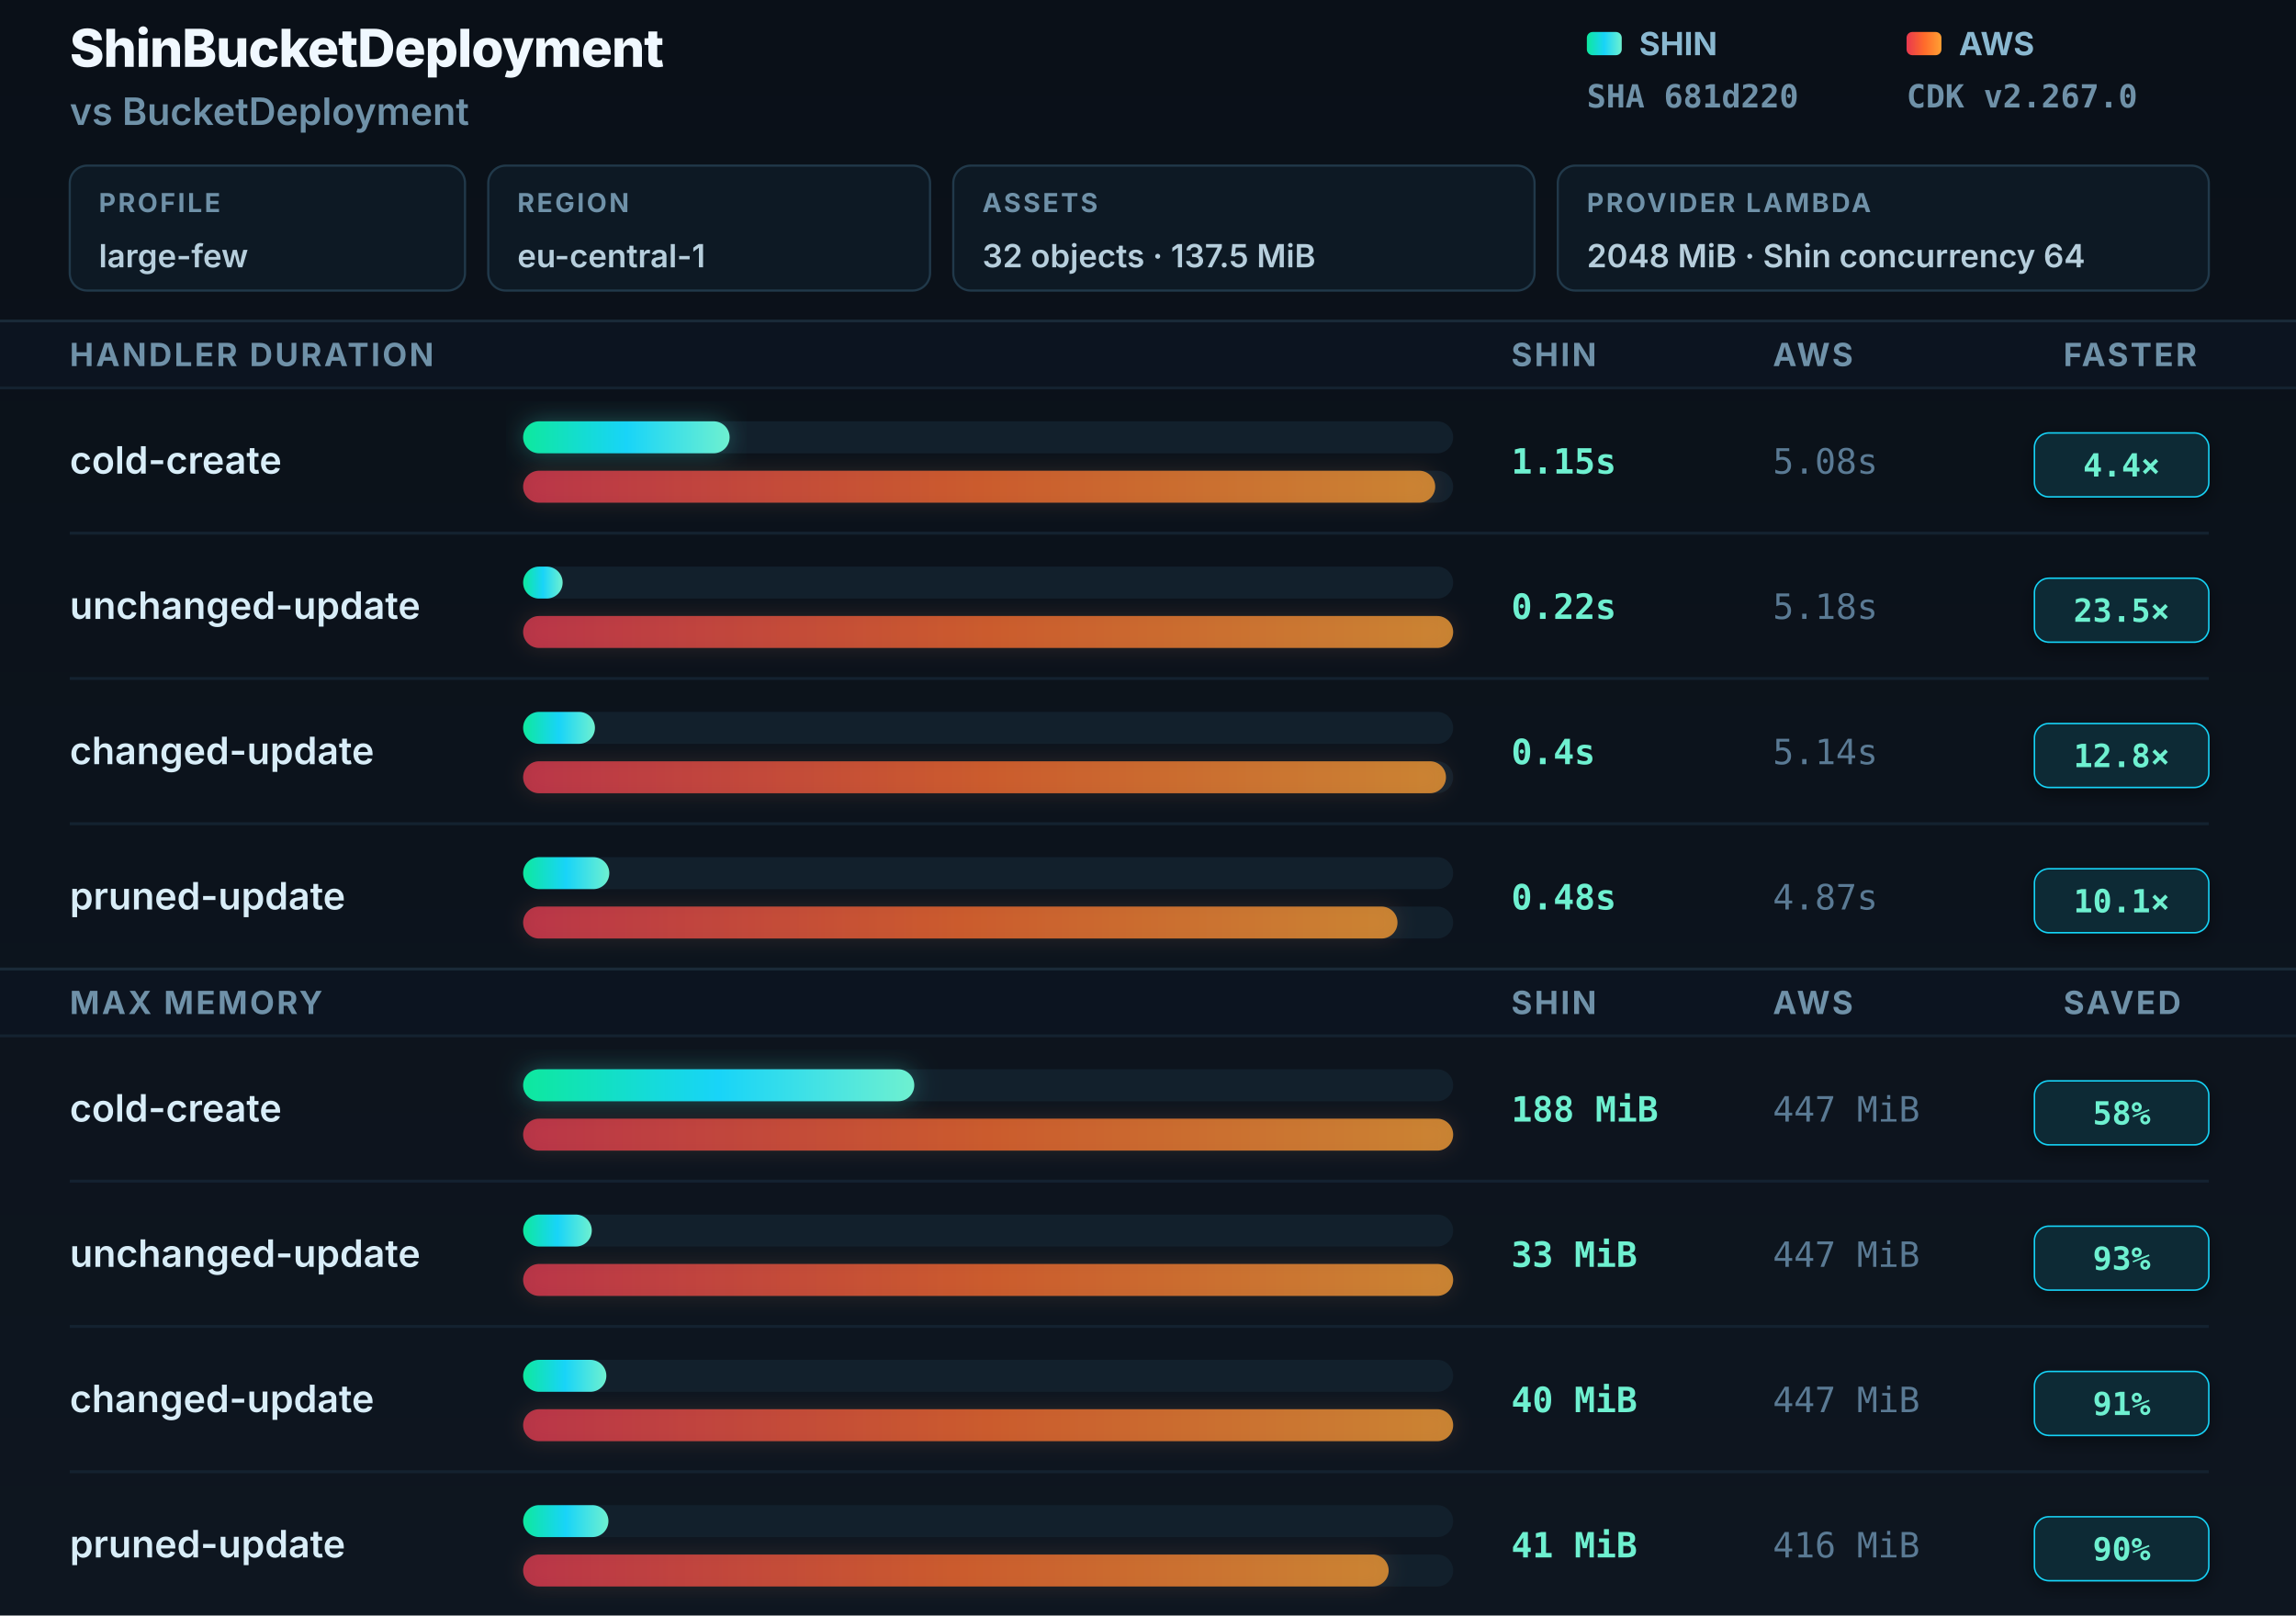
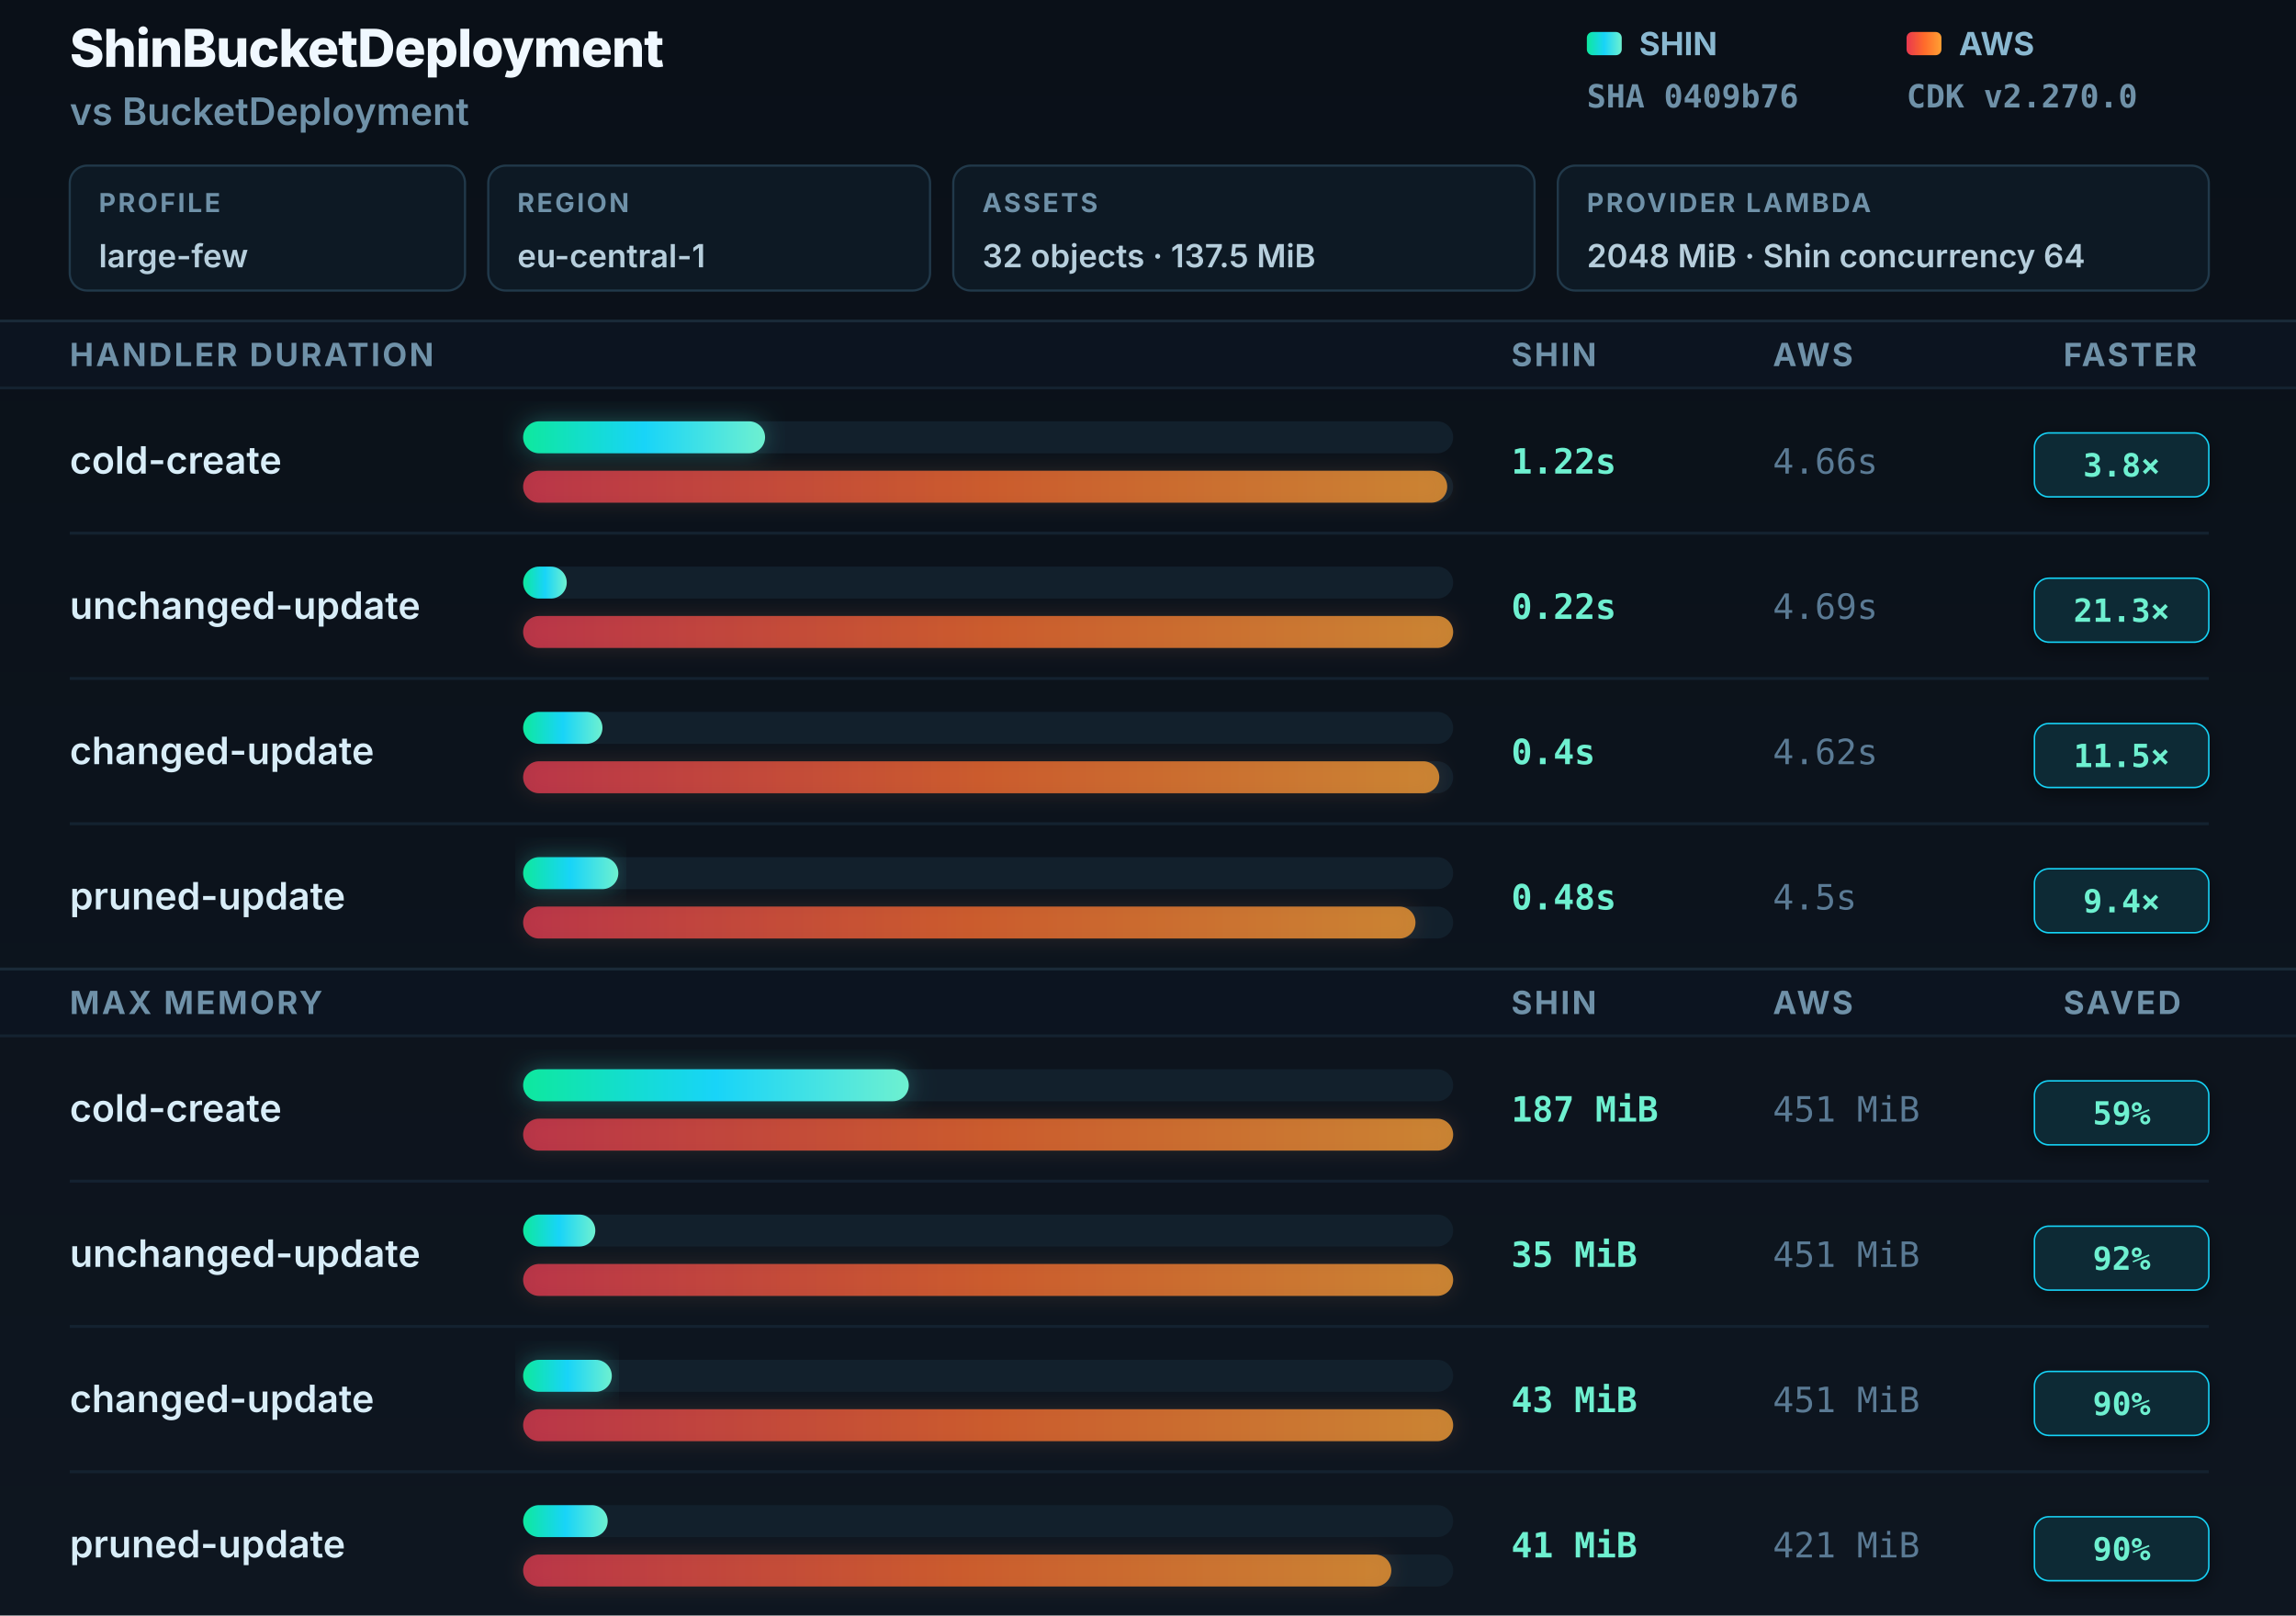
<svg xmlns="http://www.w3.org/2000/svg" width="790" height="556" viewBox="0 0 790 556" role="img" aria-labelledby="title desc">
  <defs>
    <linearGradient id="shin" x1="0" y1="0" x2="1" y2="0">
      <stop offset="0" stop-color="#0ee89e" />
      <stop offset="0.5" stop-color="#18d4f8" />
      <stop offset="1" stop-color="#6ef0d0" />
    </linearGradient>
    <linearGradient id="aws" x1="0" y1="0" x2="1" y2="0">
      <stop offset="0" stop-color="#e8384f" />
      <stop offset="0.5" stop-color="#ff6a2b" />
      <stop offset="1" stop-color="#ffa033" />
    </linearGradient>
    <linearGradient id="bgGrad" x1="0" y1="0" x2="0" y2="1">
      <stop offset="0" stop-color="#0a1018" />
      <stop offset="1" stop-color="#0e1620" />
    </linearGradient>
    <filter id="gS" x="-8%" y="-60%" width="116%" height="220%">
      <feGaussianBlur in="SourceGraphic" stdDeviation="4" />
      <feColorMatrix type="matrix" values="0 0 0 0 0.06 0 0 0 0 0.85 0 0 0 0 0.7 0 0 0 0.6 0" />
    </filter>
    <filter id="gA" x="-8%" y="-60%" width="116%" height="220%">
      <feGaussianBlur in="SourceGraphic" stdDeviation="3.5" />
      <feColorMatrix type="matrix" values="0 0 0 0 0.95 0 0 0 0 0.35 0 0 0 0 0.15 0 0 0 0.4 0" />
    </filter>
    <filter id="badgeShadow" x="-20%" y="-30%" width="140%" height="160%">
      <feDropShadow dx="0" dy="2" stdDeviation="3" flood-color="#000" flood-opacity="0.4" />
    </filter>
  </defs>
  <rect width="790" height="556" fill="url(#bgGrad)" />
  <text x="24" y="23" font-family="Inter, -apple-system, sans-serif" font-size="18" font-weight="800" fill="#f0f8ff" letter-spacing="-0.3">ShinBucketDeployment</text>
  <text x="24" y="43" font-family="Inter, -apple-system, sans-serif" font-size="13" font-weight="600" fill="#6f91a8">vs BucketDeployment</text>
  <rect x="24" y="57" width="136" height="43" rx="6" fill="#0d1924" stroke="#21394a" stroke-width="0.75" />
  <text x="34" y="73" font-family="Inter, -apple-system, sans-serif" font-size="9" font-weight="700" fill="#6f91a8" letter-spacing="0.8">PROFILE</text>
  <text x="34" y="92" font-family="Inter, -apple-system, sans-serif" font-size="11" font-weight="600" fill="#b6cedc">large-few</text>
  <rect x="168" y="57" width="152" height="43" rx="6" fill="#0d1924" stroke="#21394a" stroke-width="0.75" />
  <text x="178" y="73" font-family="Inter, -apple-system, sans-serif" font-size="9" font-weight="700" fill="#6f91a8" letter-spacing="0.8">REGION</text>
  <text x="178" y="92" font-family="Inter, -apple-system, sans-serif" font-size="11" font-weight="600" fill="#b6cedc">eu-central-1</text>
  <rect x="328" y="57" width="200" height="43" rx="6" fill="#0d1924" stroke="#21394a" stroke-width="0.75" />
  <text x="338" y="73" font-family="Inter, -apple-system, sans-serif" font-size="9" font-weight="700" fill="#6f91a8" letter-spacing="0.8">ASSETS</text>
  <text x="338" y="92" font-family="Inter, -apple-system, sans-serif" font-size="11" font-weight="600" fill="#b6cedc">32 objects · 137.5 MiB</text>
  <rect x="536" y="57" width="224" height="43" rx="6" fill="#0d1924" stroke="#21394a" stroke-width="0.75" />
  <text x="546" y="73" font-family="Inter, -apple-system, sans-serif" font-size="9" font-weight="700" fill="#6f91a8" letter-spacing="0.8">PROVIDER LAMBDA</text>
  <text x="546" y="92" font-family="Inter, -apple-system, sans-serif" font-size="11" font-weight="600" fill="#b6cedc">2048 MiB · Shin concurrency 64</text>
  <rect x="546" y="11" width="12" height="8" rx="2" fill="url(#shin)" />
  <text x="564" y="19" font-family="Inter, -apple-system, sans-serif" font-size="11" font-weight="700" fill="#8ab8d0">SHIN</text>
-   <text x="546" y="37" font-family="JetBrains Mono, monospace" font-size="11" font-weight="600" fill="#6f91a8">SHA 681d220</text>
+   <text x="546" y="37" font-family="JetBrains Mono, monospace" font-size="11" font-weight="600" fill="#6f91a8">SHA 0409b76</text>
  <rect x="656" y="11" width="12" height="8" rx="2" fill="url(#aws)" />
  <text x="674" y="19" font-family="Inter, -apple-system, sans-serif" font-size="11" font-weight="700" fill="#8ab8d0">AWS</text>
-   <text x="656" y="37" font-family="JetBrains Mono, monospace" font-size="11" font-weight="600" fill="#6f91a8">CDK v2.267.0</text>
+   <text x="656" y="37" font-family="JetBrains Mono, monospace" font-size="11" font-weight="600" fill="#6f91a8">CDK v2.270.0</text>
  <rect x="0" y="110" width="790" height="1" fill="#1a2a38" />
  <rect y="111" width="790" height="22" fill="#0c1420" />
  <text x="24" y="126" font-family="Inter, -apple-system, sans-serif" font-size="11" font-weight="700" fill="#6f91a8" letter-spacing="0.8">HANDLER DURATION</text>
  <text x="520" y="126" font-family="Inter, -apple-system, sans-serif" font-size="11" font-weight="700" fill="#6f91a8" letter-spacing="0.8">SHIN</text>
  <text x="610" y="126" font-family="Inter, -apple-system, sans-serif" font-size="11" font-weight="700" fill="#6f91a8" letter-spacing="0.8">AWS</text>
  <text x="710" y="126" font-family="Inter, -apple-system, sans-serif" font-size="11" font-weight="700" fill="#6f91a8" letter-spacing="0.8">FASTER</text>
  <rect x="0" y="133" width="790" height="1" fill="#142230" />
  <text x="24" y="163" font-family="Inter, -apple-system, sans-serif" font-size="13" font-weight="600" fill="#d8edf8">cold-create</text>
  <rect x="180" y="145" width="320" height="11" rx="5.5" fill="#12202c" />
-   <rect x="180" y="145" width="71.042" height="11" rx="5.5" fill="url(#shin)" filter="url(#gS)" opacity="0.5" />
-   <rect x="180" y="145" width="71.042" height="11" rx="5.5" fill="url(#shin)" />
+   <rect x="180" y="145" width="83.241" height="11" rx="5.5" fill="url(#shin)" filter="url(#gS)" opacity="0.5" />
+   <rect x="180" y="145" width="83.241" height="11" rx="5.5" fill="url(#shin)" />
  <rect x="180" y="162" width="320" height="11" rx="5.5" fill="#12202c" />
-   <rect x="180" y="162" width="313.822" height="11" rx="5.5" fill="url(#aws)" filter="url(#gA)" opacity="0.35" />
-   <rect x="180" y="162" width="313.822" height="11" rx="5.5" fill="url(#aws)" opacity="0.75" />
-   <text x="520" y="163" font-family="JetBrains Mono, monospace" font-size="12" font-weight="700" fill="#6ef0d0">1.15s</text>
-   <text x="610" y="163" font-family="JetBrains Mono, monospace" font-size="12" font-weight="400" fill="#5a7a94">5.08s</text>
+   <rect x="180" y="162" width="317.953" height="11" rx="5.5" fill="url(#aws)" filter="url(#gA)" opacity="0.35" />
+   <rect x="180" y="162" width="317.953" height="11" rx="5.5" fill="url(#aws)" opacity="0.75" />
+   <text x="520" y="163" font-family="JetBrains Mono, monospace" font-size="12" font-weight="700" fill="#6ef0d0">1.22s</text>
+   <text x="610" y="163" font-family="JetBrains Mono, monospace" font-size="12" font-weight="400" fill="#5a7a94">4.66s</text>
  <rect x="700" y="149" width="60" height="22" rx="5" fill="#082b35" stroke="#18d4f8" stroke-width="0.5" filter="url(#badgeShadow)" />
-   <text x="730" y="164" text-anchor="middle" font-family="JetBrains Mono, monospace" font-size="11" font-weight="800" fill="#6ef0d0">4.4×</text>
+   <text x="730" y="164" text-anchor="middle" font-family="JetBrains Mono, monospace" font-size="11" font-weight="800" fill="#6ef0d0">3.8×</text>
  <rect x="24" y="183" width="736" height="1" fill="#142230" />
  <text x="24" y="213" font-family="Inter, -apple-system, sans-serif" font-size="13" font-weight="600" fill="#d8edf8">unchanged-update</text>
  <rect x="180" y="195" width="320" height="11" rx="5.5" fill="#12202c" />
-   <rect x="180" y="195" width="13.591" height="11" rx="5.5" fill="url(#shin)" />
+   <rect x="180" y="195" width="15.011" height="11" rx="5.5" fill="url(#shin)" />
  <rect x="180" y="212" width="320" height="11" rx="5.5" fill="#12202c" />
  <rect x="180" y="212" width="320" height="11" rx="5.5" fill="url(#aws)" filter="url(#gA)" opacity="0.35" />
  <rect x="180" y="212" width="320" height="11" rx="5.5" fill="url(#aws)" opacity="0.75" />
  <text x="520" y="213" font-family="JetBrains Mono, monospace" font-size="12" font-weight="700" fill="#6ef0d0">0.22s</text>
-   <text x="610" y="213" font-family="JetBrains Mono, monospace" font-size="12" font-weight="400" fill="#5a7a94">5.18s</text>
+   <text x="610" y="213" font-family="JetBrains Mono, monospace" font-size="12" font-weight="400" fill="#5a7a94">4.69s</text>
  <rect x="700" y="199" width="60" height="22" rx="5" fill="#082b35" stroke="#18d4f8" stroke-width="0.5" filter="url(#badgeShadow)" />
-   <text x="730" y="214" text-anchor="middle" font-family="JetBrains Mono, monospace" font-size="11" font-weight="800" fill="#6ef0d0">23.5×</text>
+   <text x="730" y="214" text-anchor="middle" font-family="JetBrains Mono, monospace" font-size="11" font-weight="800" fill="#6ef0d0">21.3×</text>
  <rect x="24" y="233" width="736" height="1" fill="#142230" />
  <text x="24" y="263" font-family="Inter, -apple-system, sans-serif" font-size="13" font-weight="600" fill="#d8edf8">changed-update</text>
  <rect x="180" y="245" width="320" height="11" rx="5.5" fill="#12202c" />
-   <rect x="180" y="245" width="24.71" height="11" rx="5.5" fill="url(#shin)" />
+   <rect x="180" y="245" width="27.292" height="11" rx="5.5" fill="url(#shin)" />
  <rect x="180" y="262" width="320" height="11" rx="5.5" fill="#12202c" />
-   <rect x="180" y="262" width="317.529" height="11" rx="5.5" fill="url(#aws)" filter="url(#gA)" opacity="0.35" />
-   <rect x="180" y="262" width="317.529" height="11" rx="5.5" fill="url(#aws)" opacity="0.75" />
+   <rect x="180" y="262" width="315.224" height="11" rx="5.5" fill="url(#aws)" filter="url(#gA)" opacity="0.35" />
+   <rect x="180" y="262" width="315.224" height="11" rx="5.5" fill="url(#aws)" opacity="0.75" />
  <text x="520" y="263" font-family="JetBrains Mono, monospace" font-size="12" font-weight="700" fill="#6ef0d0">0.4s</text>
-   <text x="610" y="263" font-family="JetBrains Mono, monospace" font-size="12" font-weight="400" fill="#5a7a94">5.14s</text>
+   <text x="610" y="263" font-family="JetBrains Mono, monospace" font-size="12" font-weight="400" fill="#5a7a94">4.62s</text>
  <rect x="700" y="249" width="60" height="22" rx="5" fill="#082b35" stroke="#18d4f8" stroke-width="0.5" filter="url(#badgeShadow)" />
-   <text x="730" y="264" text-anchor="middle" font-family="JetBrains Mono, monospace" font-size="11" font-weight="800" fill="#6ef0d0">12.8×</text>
+   <text x="730" y="264" text-anchor="middle" font-family="JetBrains Mono, monospace" font-size="11" font-weight="800" fill="#6ef0d0">11.5×</text>
  <rect x="24" y="283" width="736" height="1" fill="#142230" />
  <text x="24" y="313" font-family="Inter, -apple-system, sans-serif" font-size="13" font-weight="600" fill="#d8edf8">pruned-update</text>
  <rect x="180" y="295" width="320" height="11" rx="5.5" fill="#12202c" />
-   <rect x="180" y="295" width="29.653" height="11" rx="5.5" fill="url(#shin)" />
+   <rect x="180" y="295" width="32.751" height="11" rx="5.5" fill="url(#shin)" filter="url(#gS)" opacity="0.5" />
+   <rect x="180" y="295" width="32.751" height="11" rx="5.5" fill="url(#shin)" />
  <rect x="180" y="312" width="320" height="11" rx="5.5" fill="#12202c" />
-   <rect x="180" y="312" width="300.849" height="11" rx="5.5" fill="url(#aws)" filter="url(#gA)" opacity="0.35" />
-   <rect x="180" y="312" width="300.849" height="11" rx="5.5" fill="url(#aws)" opacity="0.75" />
+   <rect x="180" y="312" width="307.036" height="11" rx="5.5" fill="url(#aws)" filter="url(#gA)" opacity="0.35" />
+   <rect x="180" y="312" width="307.036" height="11" rx="5.5" fill="url(#aws)" opacity="0.75" />
  <text x="520" y="313" font-family="JetBrains Mono, monospace" font-size="12" font-weight="700" fill="#6ef0d0">0.48s</text>
-   <text x="610" y="313" font-family="JetBrains Mono, monospace" font-size="12" font-weight="400" fill="#5a7a94">4.87s</text>
+   <text x="610" y="313" font-family="JetBrains Mono, monospace" font-size="12" font-weight="400" fill="#5a7a94">4.5s</text>
  <rect x="700" y="299" width="60" height="22" rx="5" fill="#082b35" stroke="#18d4f8" stroke-width="0.5" filter="url(#badgeShadow)" />
-   <text x="730" y="314" text-anchor="middle" font-family="JetBrains Mono, monospace" font-size="11" font-weight="800" fill="#6ef0d0">10.1×</text>
+   <text x="730" y="314" text-anchor="middle" font-family="JetBrains Mono, monospace" font-size="11" font-weight="800" fill="#6ef0d0">9.4×</text>
  <rect x="0" y="333" width="790" height="1" fill="#1a2a38" />
  <rect y="334" width="790" height="22" fill="#0c1420" />
  <text x="24" y="349" font-family="Inter, -apple-system, sans-serif" font-size="11" font-weight="700" fill="#6f91a8" letter-spacing="0.8">MAX MEMORY</text>
  <text x="520" y="349" font-family="Inter, -apple-system, sans-serif" font-size="11" font-weight="700" fill="#6f91a8" letter-spacing="0.8">SHIN</text>
  <text x="610" y="349" font-family="Inter, -apple-system, sans-serif" font-size="11" font-weight="700" fill="#6f91a8" letter-spacing="0.8">AWS</text>
  <text x="710" y="349" font-family="Inter, -apple-system, sans-serif" font-size="11" font-weight="700" fill="#6f91a8" letter-spacing="0.8">SAVED</text>
  <rect x="0" y="356" width="790" height="1" fill="#142230" />
  <text x="24" y="386" font-family="Inter, -apple-system, sans-serif" font-size="13" font-weight="600" fill="#d8edf8">cold-create</text>
  <rect x="180" y="368" width="320" height="11" rx="5.5" fill="#12202c" />
-   <rect x="180" y="368" width="134.586" height="11" rx="5.5" fill="url(#shin)" filter="url(#gS)" opacity="0.5" />
-   <rect x="180" y="368" width="134.586" height="11" rx="5.5" fill="url(#shin)" />
+   <rect x="180" y="368" width="132.683" height="11" rx="5.5" fill="url(#shin)" filter="url(#gS)" opacity="0.5" />
+   <rect x="180" y="368" width="132.683" height="11" rx="5.5" fill="url(#shin)" />
  <rect x="180" y="385" width="320" height="11" rx="5.5" fill="#12202c" />
  <rect x="180" y="385" width="320" height="11" rx="5.5" fill="url(#aws)" filter="url(#gA)" opacity="0.35" />
  <rect x="180" y="385" width="320" height="11" rx="5.5" fill="url(#aws)" opacity="0.75" />
-   <text x="520" y="386" font-family="JetBrains Mono, monospace" font-size="12" font-weight="700" fill="#6ef0d0">188 MiB</text>
-   <text x="610" y="386" font-family="JetBrains Mono, monospace" font-size="12" font-weight="400" fill="#5a7a94">447 MiB</text>
+   <text x="520" y="386" font-family="JetBrains Mono, monospace" font-size="12" font-weight="700" fill="#6ef0d0">187 MiB</text>
+   <text x="610" y="386" font-family="JetBrains Mono, monospace" font-size="12" font-weight="400" fill="#5a7a94">451 MiB</text>
  <rect x="700" y="372" width="60" height="22" rx="5" fill="#082b35" stroke="#18d4f8" stroke-width="0.5" filter="url(#badgeShadow)" />
-   <text x="730" y="387" text-anchor="middle" font-family="JetBrains Mono, monospace" font-size="11" font-weight="800" fill="#6ef0d0">58%</text>
+   <text x="730" y="387" text-anchor="middle" font-family="JetBrains Mono, monospace" font-size="11" font-weight="800" fill="#6ef0d0">59%</text>
  <rect x="24" y="406" width="736" height="1" fill="#142230" />
  <text x="24" y="436" font-family="Inter, -apple-system, sans-serif" font-size="13" font-weight="600" fill="#d8edf8">unchanged-update</text>
  <rect x="180" y="418" width="320" height="11" rx="5.5" fill="#12202c" />
-   <rect x="180" y="418" width="23.624" height="11" rx="5.5" fill="url(#shin)" />
+   <rect x="180" y="418" width="24.834" height="11" rx="5.5" fill="url(#shin)" />
  <rect x="180" y="435" width="320" height="11" rx="5.5" fill="#12202c" />
  <rect x="180" y="435" width="320" height="11" rx="5.5" fill="url(#aws)" filter="url(#gA)" opacity="0.35" />
  <rect x="180" y="435" width="320" height="11" rx="5.5" fill="url(#aws)" opacity="0.75" />
-   <text x="520" y="436" font-family="JetBrains Mono, monospace" font-size="12" font-weight="700" fill="#6ef0d0">33 MiB</text>
-   <text x="610" y="436" font-family="JetBrains Mono, monospace" font-size="12" font-weight="400" fill="#5a7a94">447 MiB</text>
+   <text x="520" y="436" font-family="JetBrains Mono, monospace" font-size="12" font-weight="700" fill="#6ef0d0">35 MiB</text>
+   <text x="610" y="436" font-family="JetBrains Mono, monospace" font-size="12" font-weight="400" fill="#5a7a94">451 MiB</text>
  <rect x="700" y="422" width="60" height="22" rx="5" fill="#082b35" stroke="#18d4f8" stroke-width="0.5" filter="url(#badgeShadow)" />
-   <text x="730" y="437" text-anchor="middle" font-family="JetBrains Mono, monospace" font-size="11" font-weight="800" fill="#6ef0d0">93%</text>
+   <text x="730" y="437" text-anchor="middle" font-family="JetBrains Mono, monospace" font-size="11" font-weight="800" fill="#6ef0d0">92%</text>
  <rect x="24" y="456" width="736" height="1" fill="#142230" />
  <text x="24" y="486" font-family="Inter, -apple-system, sans-serif" font-size="13" font-weight="600" fill="#d8edf8">changed-update</text>
  <rect x="180" y="468" width="320" height="11" rx="5.5" fill="#12202c" />
-   <rect x="180" y="468" width="28.635" height="11" rx="5.5" fill="url(#shin)" />
+   <rect x="180" y="468" width="30.51" height="11" rx="5.5" fill="url(#shin)" filter="url(#gS)" opacity="0.5" />
+   <rect x="180" y="468" width="30.51" height="11" rx="5.5" fill="url(#shin)" />
  <rect x="180" y="485" width="320" height="11" rx="5.5" fill="#12202c" />
  <rect x="180" y="485" width="320" height="11" rx="5.5" fill="url(#aws)" filter="url(#gA)" opacity="0.35" />
  <rect x="180" y="485" width="320" height="11" rx="5.5" fill="url(#aws)" opacity="0.75" />
-   <text x="520" y="486" font-family="JetBrains Mono, monospace" font-size="12" font-weight="700" fill="#6ef0d0">40 MiB</text>
-   <text x="610" y="486" font-family="JetBrains Mono, monospace" font-size="12" font-weight="400" fill="#5a7a94">447 MiB</text>
+   <text x="520" y="486" font-family="JetBrains Mono, monospace" font-size="12" font-weight="700" fill="#6ef0d0">43 MiB</text>
+   <text x="610" y="486" font-family="JetBrains Mono, monospace" font-size="12" font-weight="400" fill="#5a7a94">451 MiB</text>
  <rect x="700" y="472" width="60" height="22" rx="5" fill="#082b35" stroke="#18d4f8" stroke-width="0.5" filter="url(#badgeShadow)" />
-   <text x="730" y="487" text-anchor="middle" font-family="JetBrains Mono, monospace" font-size="11" font-weight="800" fill="#6ef0d0">91%</text>
+   <text x="730" y="487" text-anchor="middle" font-family="JetBrains Mono, monospace" font-size="11" font-weight="800" fill="#6ef0d0">90%</text>
  <rect x="24" y="506" width="736" height="1" fill="#142230" />
  <text x="24" y="536" font-family="Inter, -apple-system, sans-serif" font-size="13" font-weight="600" fill="#d8edf8">pruned-update</text>
  <rect x="180" y="518" width="320" height="11" rx="5.5" fill="#12202c" />
-   <rect x="180" y="518" width="29.351" height="11" rx="5.5" fill="url(#shin)" />
+   <rect x="180" y="518" width="29.091" height="11" rx="5.5" fill="url(#shin)" />
  <rect x="180" y="535" width="320" height="11" rx="5.5" fill="#12202c" />
-   <rect x="180" y="535" width="297.808" height="11" rx="5.5" fill="url(#aws)" filter="url(#gA)" opacity="0.35" />
-   <rect x="180" y="535" width="297.808" height="11" rx="5.5" fill="url(#aws)" opacity="0.75" />
+   <rect x="180" y="535" width="298.714" height="11" rx="5.5" fill="url(#aws)" filter="url(#gA)" opacity="0.35" />
+   <rect x="180" y="535" width="298.714" height="11" rx="5.5" fill="url(#aws)" opacity="0.75" />
  <text x="520" y="536" font-family="JetBrains Mono, monospace" font-size="12" font-weight="700" fill="#6ef0d0">41 MiB</text>
-   <text x="610" y="536" font-family="JetBrains Mono, monospace" font-size="12" font-weight="400" fill="#5a7a94">416 MiB</text>
+   <text x="610" y="536" font-family="JetBrains Mono, monospace" font-size="12" font-weight="400" fill="#5a7a94">421 MiB</text>
  <rect x="700" y="522" width="60" height="22" rx="5" fill="#082b35" stroke="#18d4f8" stroke-width="0.5" filter="url(#badgeShadow)" />
  <text x="730" y="537" text-anchor="middle" font-family="JetBrains Mono, monospace" font-size="11" font-weight="800" fill="#6ef0d0">90%</text>
</svg>
